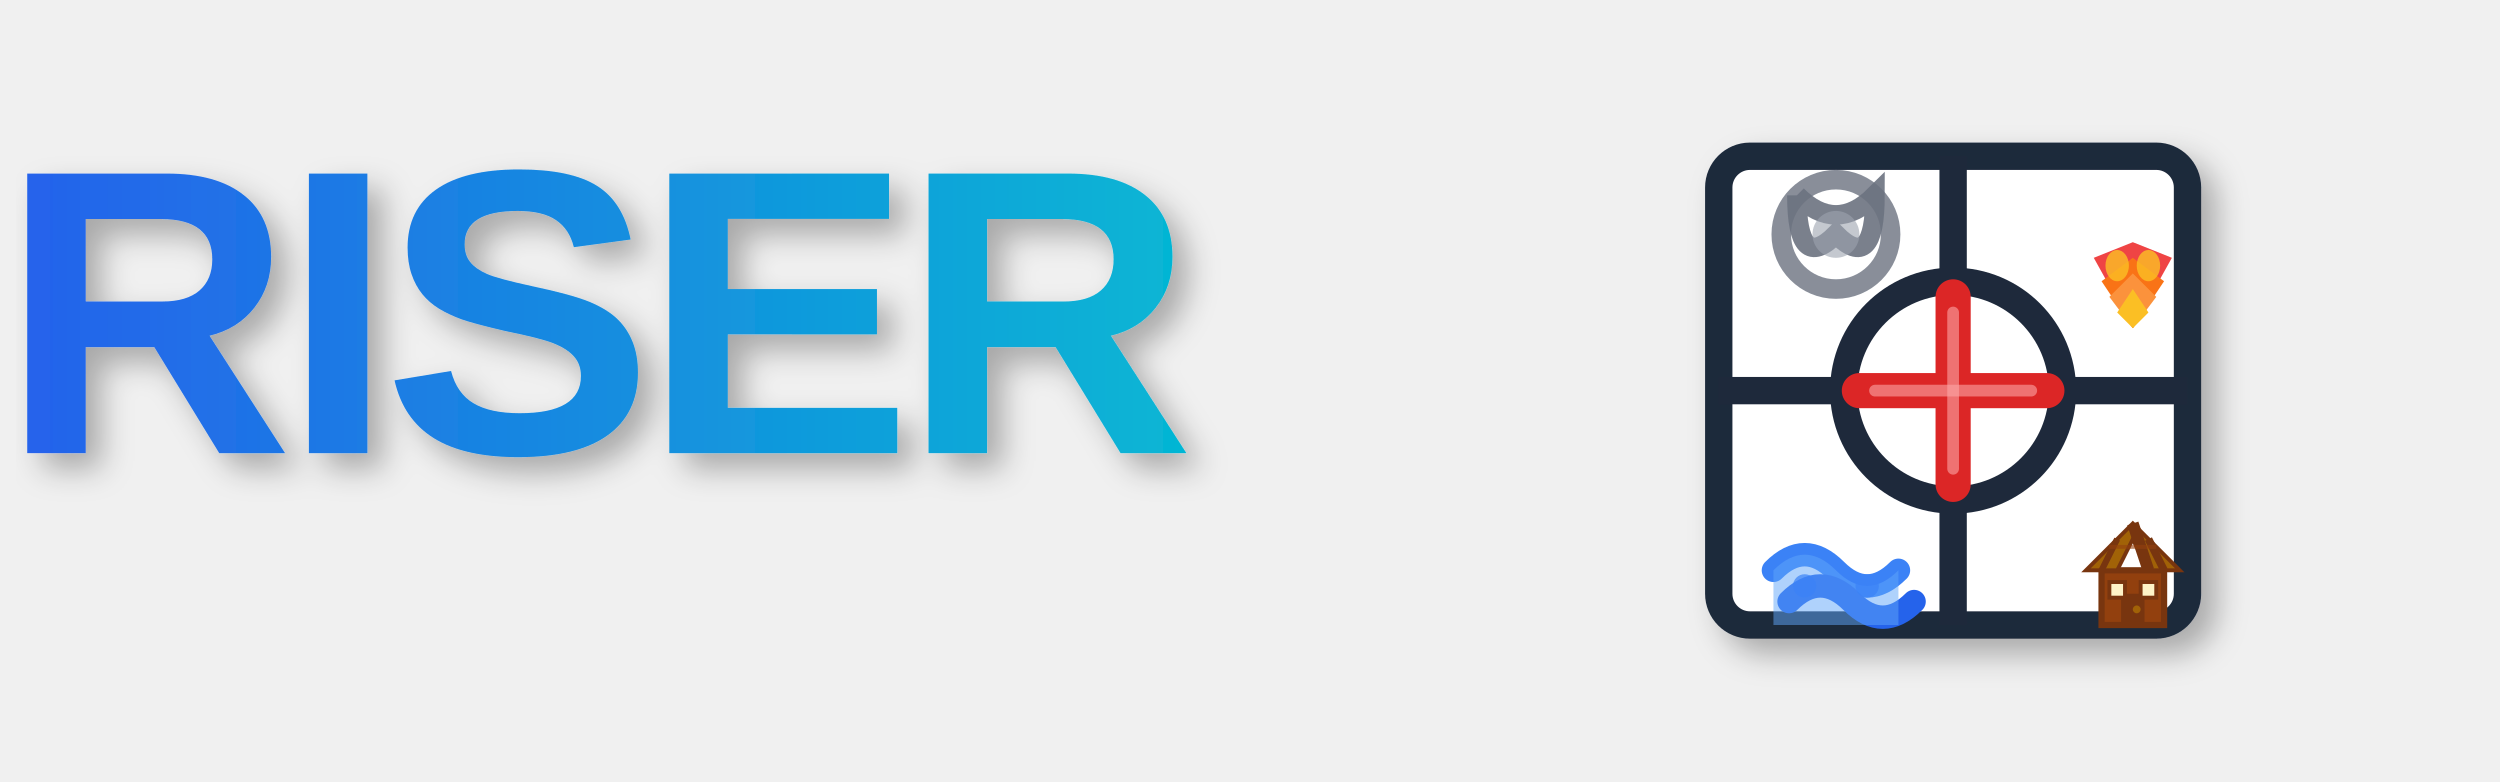
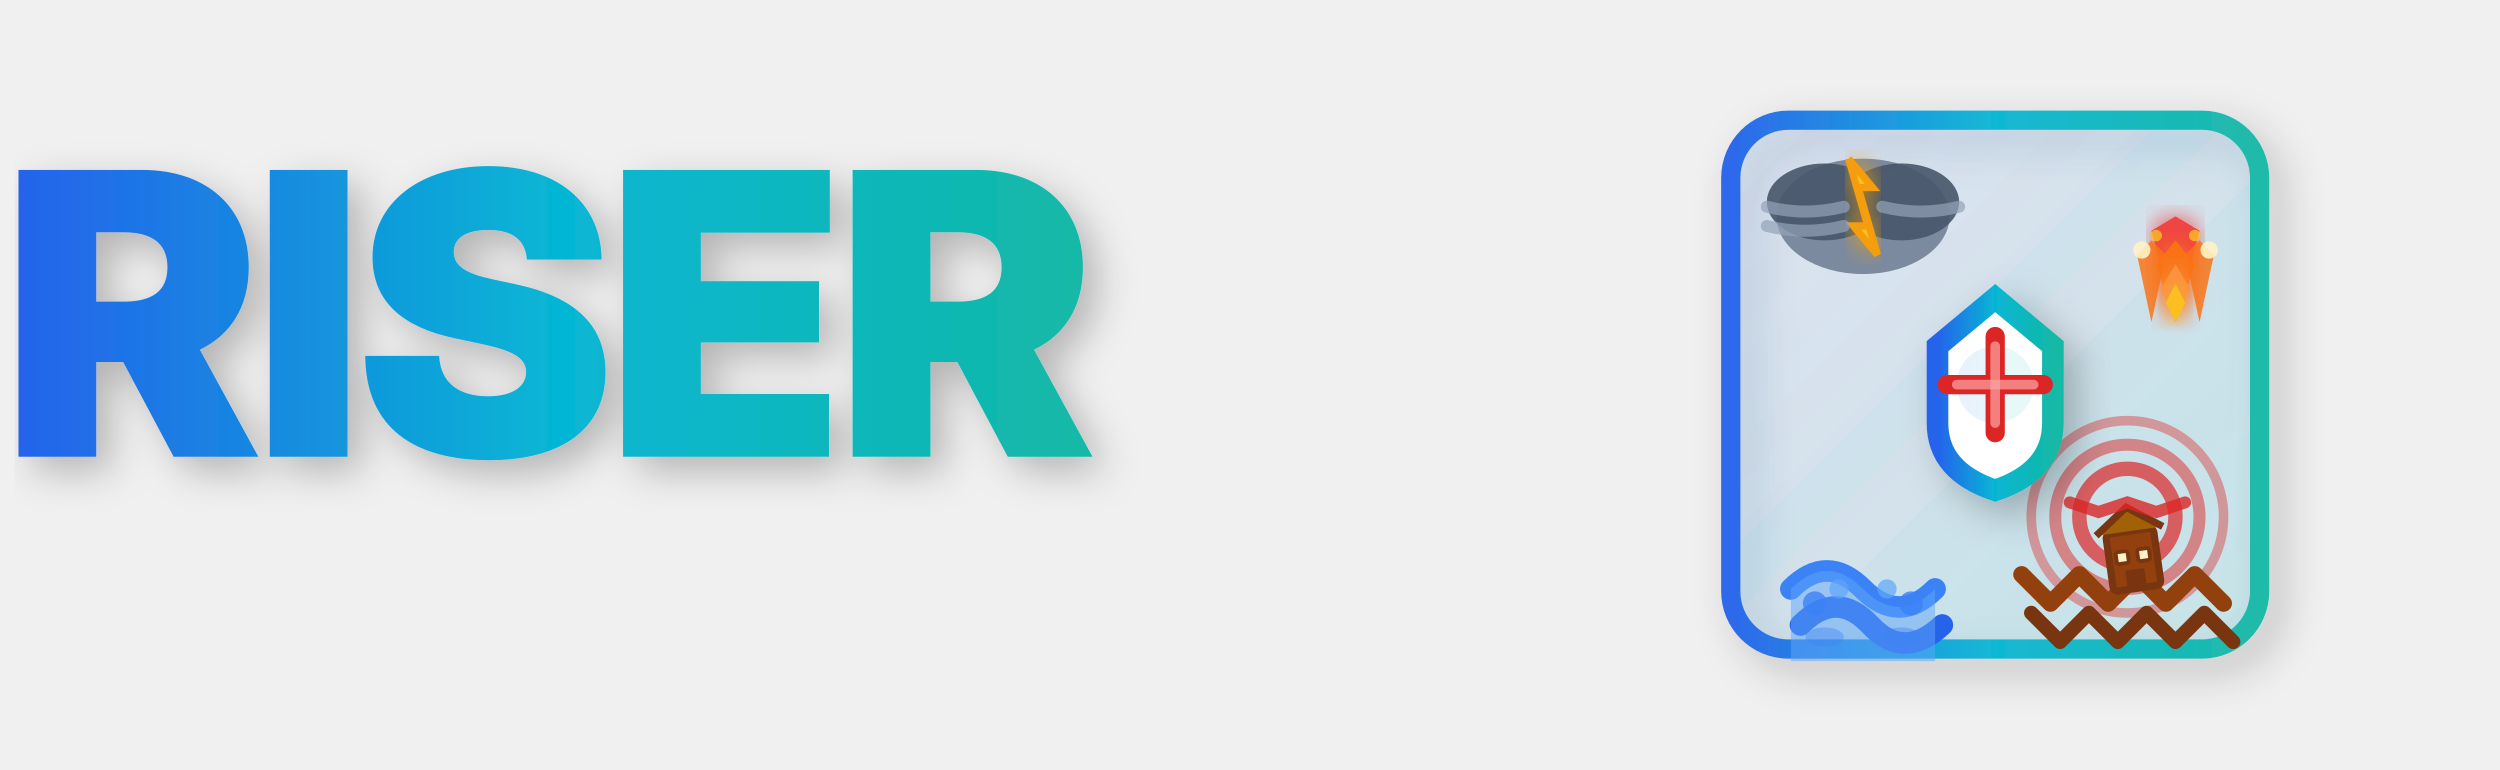
- <svg xmlns="http://www.w3.org/2000/svg" width="320" height="100" viewBox="0 0 320 100">
+ <svg xmlns="http://www.w3.org/2000/svg" width="520" height="160" viewBox="0 0 520 160">
  <defs>
    <linearGradient id="textGradient" x1="0%" y1="0%" x2="100%" y2="0%">
      <stop offset="0%" style="stop-color:#2563eb;stop-opacity:1" />
-       <stop offset="100%" style="stop-color:#06b6d4;stop-opacity:1" />
+       <stop offset="50%" style="stop-color:#06b6d4;stop-opacity:1" />
+       <stop offset="100%" style="stop-color:#14b8a6;stop-opacity:1" />
+     </linearGradient>
+     <linearGradient id="iconGradient" x1="0%" y1="0%" x2="100%" y2="100%">
+       <stop offset="0%" style="stop-color:#3b82f6;stop-opacity:0.1" />
+       <stop offset="100%" style="stop-color:#06b6d4;stop-opacity:0.15" />
    </linearGradient>
    <filter id="shadow" x="-50%" y="-50%" width="200%" height="200%">
-       <feDropShadow dx="2" dy="2" stdDeviation="2" flood-opacity="0.3" />
+       <feDropShadow dx="3" dy="3" stdDeviation="4" flood-opacity="0.25" />
+     </filter>
+     <filter id="glow">
+       <feGaussianBlur stdDeviation="2.5" result="coloredBlur" />
+       <feMerge>
+         <feMergeNode in="coloredBlur" />
+         <feMergeNode in="SourceGraphic" />
+       </feMerge>
    </filter>
  </defs>
-   <text x="0" y="58" font-family="'Arial Black', 'Arial Bold', Arial, sans-serif" font-size="52" font-weight="900" fill="url(#textGradient)" letter-spacing="-1.5" filter="url(#shadow)">
+   <text x="0" y="95" font-family="'Inter', 'Arial Black', Arial, sans-serif" font-size="82" font-weight="900" fill="url(#textGradient)" letter-spacing="-2.5" filter="url(#shadow)">
    RISER
  </text>
-   <g transform="translate(220, 20)">
-     <rect x="0" y="0" width="60" height="60" rx="4" fill="white" stroke="#1e293b" stroke-width="3.5" filter="url(#shadow)" />
-     <line x1="0" y1="30" x2="60" y2="30" stroke="#1e293b" stroke-width="3.5" />
-     <line x1="30" y1="0" x2="30" y2="60" stroke="#1e293b" stroke-width="3.5" />
-     <g transform="translate(15, 10)">
-       <circle cx="0" cy="0" r="7" fill="none" stroke="#6b7280" stroke-width="2.5" opacity="0.8" />
-       <path d="M -5 -5 Q 0 0 5 -5 Q 5 5 0 0 Q -5 5 -5 -5" fill="none" stroke="#6b7280" stroke-width="2.5" opacity="0.9" />
-       <circle cx="0" cy="0" r="3" fill="#9ca3af" opacity="0.6" />
+   <g transform="translate(360, 25)">
+     <rect x="0" y="0" width="110" height="110" rx="12" fill="url(#iconGradient)" stroke="url(#textGradient)" stroke-width="4" filter="url(#shadow)" opacity="0.95" />
+     <line x1="0" y1="55" x2="110" y2="55" stroke="url(#textGradient)" stroke-width="3" opacity="0.3" stroke-linecap="round" />
+     <line x1="55" y1="0" x2="55" y2="110" stroke="url(#textGradient)" stroke-width="3" opacity="0.3" stroke-linecap="round" />
+     <g transform="translate(27.5, 20)">
+       <ellipse cx="0" cy="0" rx="18" ry="12" fill="#64748b" opacity="0.8" />
+       <ellipse cx="-8" cy="-3" rx="12" ry="8" fill="#475569" opacity="0.9" />
+       <ellipse cx="8" cy="-3" rx="12" ry="8" fill="#475569" opacity="0.9" />
+       <path d="M -3 -12 L 2 -6 L -1 -6 L 3 8 L -2 2 L 1 2 L -3 -12" fill="#fbbf24" stroke="#f59e0b" stroke-width="1.5" filter="url(#glow)" />
+       <path d="M -20 -2 Q -12 0 -4 -2" fill="none" stroke="#94a3b8" stroke-width="2.5" opacity="0.7" stroke-linecap="round" />
+       <path d="M -20 2 Q -12 4 -4 2" fill="none" stroke="#94a3b8" stroke-width="2.5" opacity="0.7" stroke-linecap="round" />
+       <path d="M 4 -2 Q 12 0 20 -2" fill="none" stroke="#94a3b8" stroke-width="2.5" opacity="0.7" stroke-linecap="round" />
    </g>
-     <g transform="translate(45, 10)">
-       <path d="M 8 12 L 3 3 L 8 1 L 13 3 Z" fill="#ef4444" />
-       <path d="M 8 12 L 4 6 L 8 3 L 12 6 Z" fill="#f97316" />
-       <path d="M 8 12 L 5 8 L 8 5 L 11 8 Z" fill="#fb923c" />
-       <path d="M 8 12 L 6 10 L 8 7 L 10 10 Z" fill="#fbbf24" />
-       <ellipse cx="6" cy="4" rx="1.5" ry="2" fill="#fbbf24" opacity="0.8" />
-       <ellipse cx="10" cy="4" rx="1.5" ry="2" fill="#fbbf24" opacity="0.8" />
+     <g transform="translate(82.5, 20)">
+       <path d="M 10 22 L 5 3 L 10 0 L 15 3 Z" fill="#ef4444" filter="url(#glow)" />
+       <path d="M 10 22 L 6 10 L 10 5 L 14 10 Z" fill="#f97316" filter="url(#glow)" />
+       <path d="M 10 22 L 7 15 L 10 10 L 13 15 Z" fill="#fb923c" filter="url(#glow)" />
+       <path d="M 10 22 L 8 18 L 10 14 L 12 18 Z" fill="#fbbf24" filter="url(#glow)" />
+       <path d="M 5 22 L 2 8 L 5 5 L 8 8 Z" fill="#f97316" opacity="0.85" />
+       <path d="M 15 22 L 12 8 L 15 5 L 18 8 Z" fill="#f97316" opacity="0.85" />
+       <circle cx="3" cy="7" r="1.8" fill="#fef3c7" opacity="0.9" />
+       <circle cx="17" cy="7" r="1.8" fill="#fef3c7" opacity="0.9" />
+       <circle cx="6" cy="4" r="1.2" fill="#fbbf24" opacity="0.8" />
+       <circle cx="14" cy="4" r="1.2" fill="#fbbf24" opacity="0.8" />
    </g>
-     <g transform="translate(15, 45)">
-       <path d="M -8 8 Q -4 4 0 8 Q 4 12 8 8" fill="none" stroke="#3b82f6" stroke-width="3" stroke-linecap="round" />
-       <path d="M -6 12 Q -2 8 2 12 Q 6 16 10 12" fill="none" stroke="#2563eb" stroke-width="3" stroke-linecap="round" />
-       <path d="M -8 8 Q -4 4 0 8 Q 4 12 8 8 L 8 15 L -8 15 Z" fill="#60a5fa" opacity="0.5" />
-       <circle cx="-4" cy="10" r="1.5" fill="#3b82f6" opacity="0.7" />
-       <circle cx="4" cy="10" r="1.5" fill="#3b82f6" opacity="0.7" />
+     <g transform="translate(27.5, 82.5)">
+       <path d="M -15 15 Q -7.5 7.5 0 15 Q 7.5 22.5 15 15" fill="none" stroke="#3b82f6" stroke-width="4.5" stroke-linecap="round" />
+       <path d="M -13 22.5 Q -5.5 15 1.5 22.5 Q 8.5 30 16.5 22.5" fill="none" stroke="#2563eb" stroke-width="4.5" stroke-linecap="round" />
+       <path d="M -15 15 Q -7.5 7.5 0 15 Q 7.5 22.5 15 15 L 15 30 L -15 30 Z" fill="#60a5fa" opacity="0.5" />
+       <circle cx="-10" cy="18" r="2.5" fill="#3b82f6" opacity="0.8" />
+       <circle cx="10" cy="18" r="2.5" fill="#3b82f6" opacity="0.8" />
+       <circle cx="-5" cy="15" r="2" fill="#60a5fa" opacity="0.7" />
+       <circle cx="5" cy="15" r="2" fill="#60a5fa" opacity="0.7" />
+       <ellipse cx="-8" cy="25" rx="4" ry="2" fill="#3b82f6" opacity="0.4" />
+       <ellipse cx="8" cy="25" rx="4" ry="2" fill="#3b82f6" opacity="0.4" />
    </g>
-     <g transform="translate(45, 45)">
-       <rect x="4" y="8" width="8" height="7" fill="#92400e" stroke="#78350f" stroke-width="0.8" />
-       <rect x="6.5" y="11" width="3" height="4" fill="#78350f" />
-       <circle cx="8.5" cy="13" r="0.5" fill="#a16207" />
-       <rect x="5" y="9.5" width="2" height="2" fill="#fef3c7" stroke="#78350f" stroke-width="0.5" />
-       <rect x="9" y="9.5" width="2" height="2" fill="#fef3c7" stroke="#78350f" stroke-width="0.5" />
-       <path d="M 2 8 L 8 2 L 14 8 L 10 8 L 8 4 L 6 8 Z" fill="#a16207" stroke="#78350f" stroke-width="0.5" />
-       <line x1="8" y1="2" x2="10" y2="8" stroke="#78350f" stroke-width="1.5" />
-       <line x1="10" y1="4" x2="12" y2="8" stroke="#78350f" stroke-width="1" />
-       <line x1="6" y1="4" x2="4" y2="8" stroke="#78350f" stroke-width="0.8" />
-       <line x1="5" y1="5" x2="11" y2="5" stroke="#92400e" stroke-width="0.5" opacity="0.6" />
+     <g transform="translate(82.5, 82.5)">
+       <circle cx="0" cy="0" r="10" fill="none" stroke="#dc2626" stroke-width="3" opacity="0.7" />
+       <circle cx="0" cy="0" r="15" fill="none" stroke="#dc2626" stroke-width="2.5" opacity="0.5" />
+       <circle cx="0" cy="0" r="20" fill="none" stroke="#dc2626" stroke-width="2" opacity="0.4" />
+       <path d="M -22 12 L -16 18 L -10 12 L -4 18 L 2 12 L 8 18 L 14 12 L 20 18" fill="none" stroke="#92400e" stroke-width="3.5" stroke-linecap="round" stroke-linejoin="round" />
+       <path d="M -20 20 L -14 26 L -8 20 L -2 26 L 4 20 L 10 26 L 16 20 L 22 26" fill="none" stroke="#78350f" stroke-width="3" stroke-linecap="round" stroke-linejoin="round" />
+       <g transform="rotate(-8)">
+         <rect x="-5" y="3" width="10" height="12" fill="#92400e" stroke="#78350f" stroke-width="1.5" rx="1" />
+         <path d="M -7 3 L 0 -2 L 7 3" fill="#a16207" stroke="#78350f" stroke-width="1.5" />
+         <rect x="-3.5" y="7" width="2.5" height="2.5" fill="#fef3c7" stroke="#78350f" stroke-width="0.8" rx="0.5" />
+         <rect x="1" y="7" width="2.5" height="2.5" fill="#fef3c7" stroke="#78350f" stroke-width="0.8" rx="0.5" />
+         <rect x="-2" y="11" width="4" height="4" fill="#78350f" rx="0.5" />
+       </g>
+       <path d="M -12 -3 L -6 -1 L 0 -3 L 6 -1 L 12 -3" fill="none" stroke="#dc2626" stroke-width="2.5" opacity="0.8" stroke-linecap="round" />
    </g>
-     <circle cx="30" cy="30" r="14" fill="white" stroke="#1e293b" stroke-width="3.5" />
-     <line x1="30" y1="18" x2="30" y2="42" stroke="#dc2626" stroke-width="4.5" stroke-linecap="round" />
-     <line x1="18" y1="30" x2="42" y2="30" stroke="#dc2626" stroke-width="4.5" stroke-linecap="round" />
-     <line x1="30" y1="20" x2="30" y2="40" stroke="#fca5a5" stroke-width="1.5" stroke-linecap="round" opacity="0.6" />
-     <line x1="20" y1="30" x2="40" y2="30" stroke="#fca5a5" stroke-width="1.5" stroke-linecap="round" opacity="0.6" />
+     <g transform="translate(55, 55)">
+       <path d="M 0 -18 L -12 -8 L -12 8 Q -12 18 0 22 Q 12 18 12 8 L 12 -8 Z" fill="white" stroke="url(#textGradient)" stroke-width="4.5" filter="url(#shadow)" />
+       <circle cx="0" cy="0" r="8" fill="url(#textGradient)" opacity="0.1" />
+       <line x1="0" y1="-10" x2="0" y2="10" stroke="#dc2626" stroke-width="4" stroke-linecap="round" />
+       <line x1="-10" y1="0" x2="10" y2="0" stroke="#dc2626" stroke-width="4" stroke-linecap="round" />
+       <line x1="0" y1="-8" x2="0" y2="8" stroke="#fca5a5" stroke-width="2" stroke-linecap="round" opacity="0.7" />
+       <line x1="-8" y1="0" x2="8" y2="0" stroke="#fca5a5" stroke-width="2" stroke-linecap="round" opacity="0.7" />
+     </g>
  </g>
</svg>
